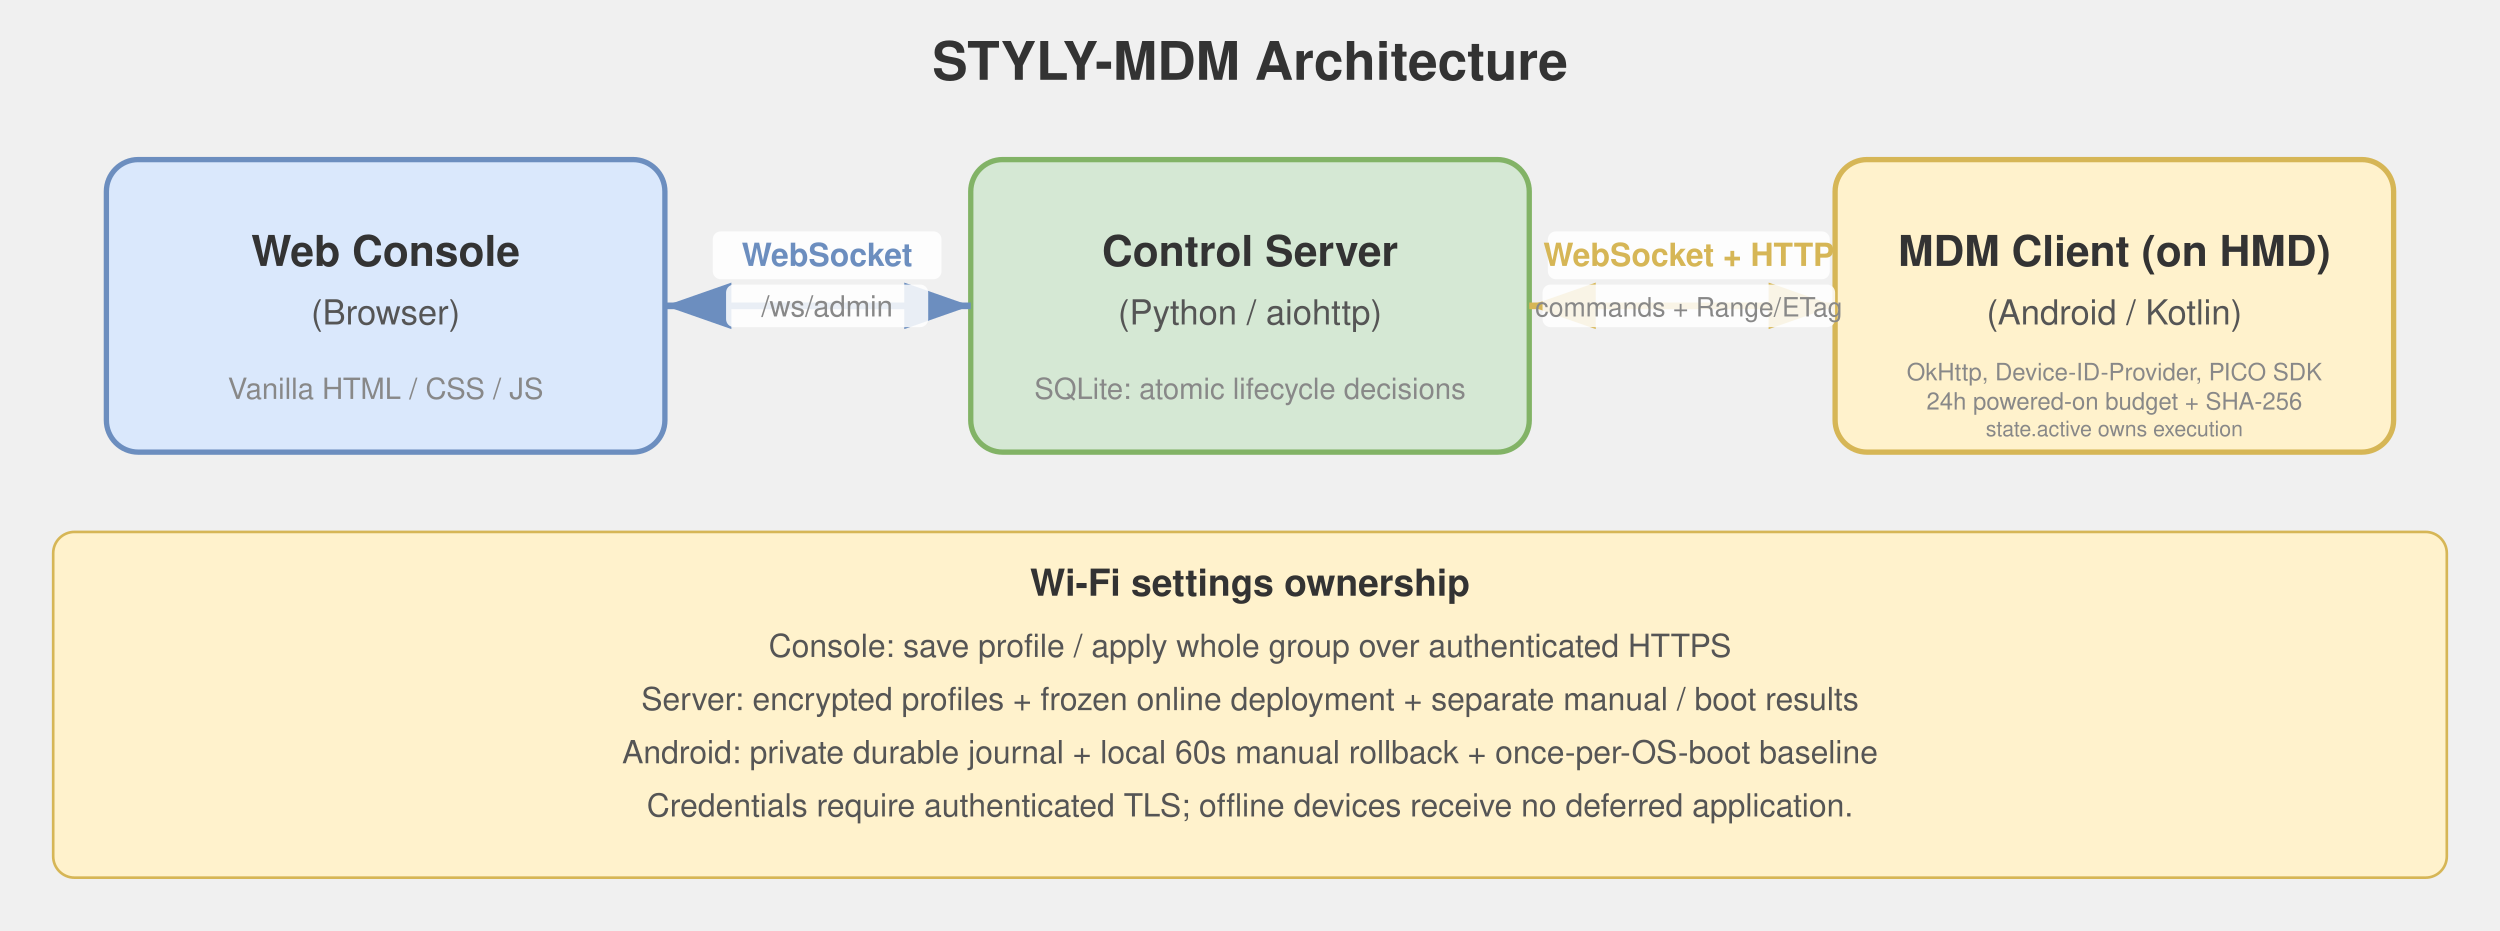
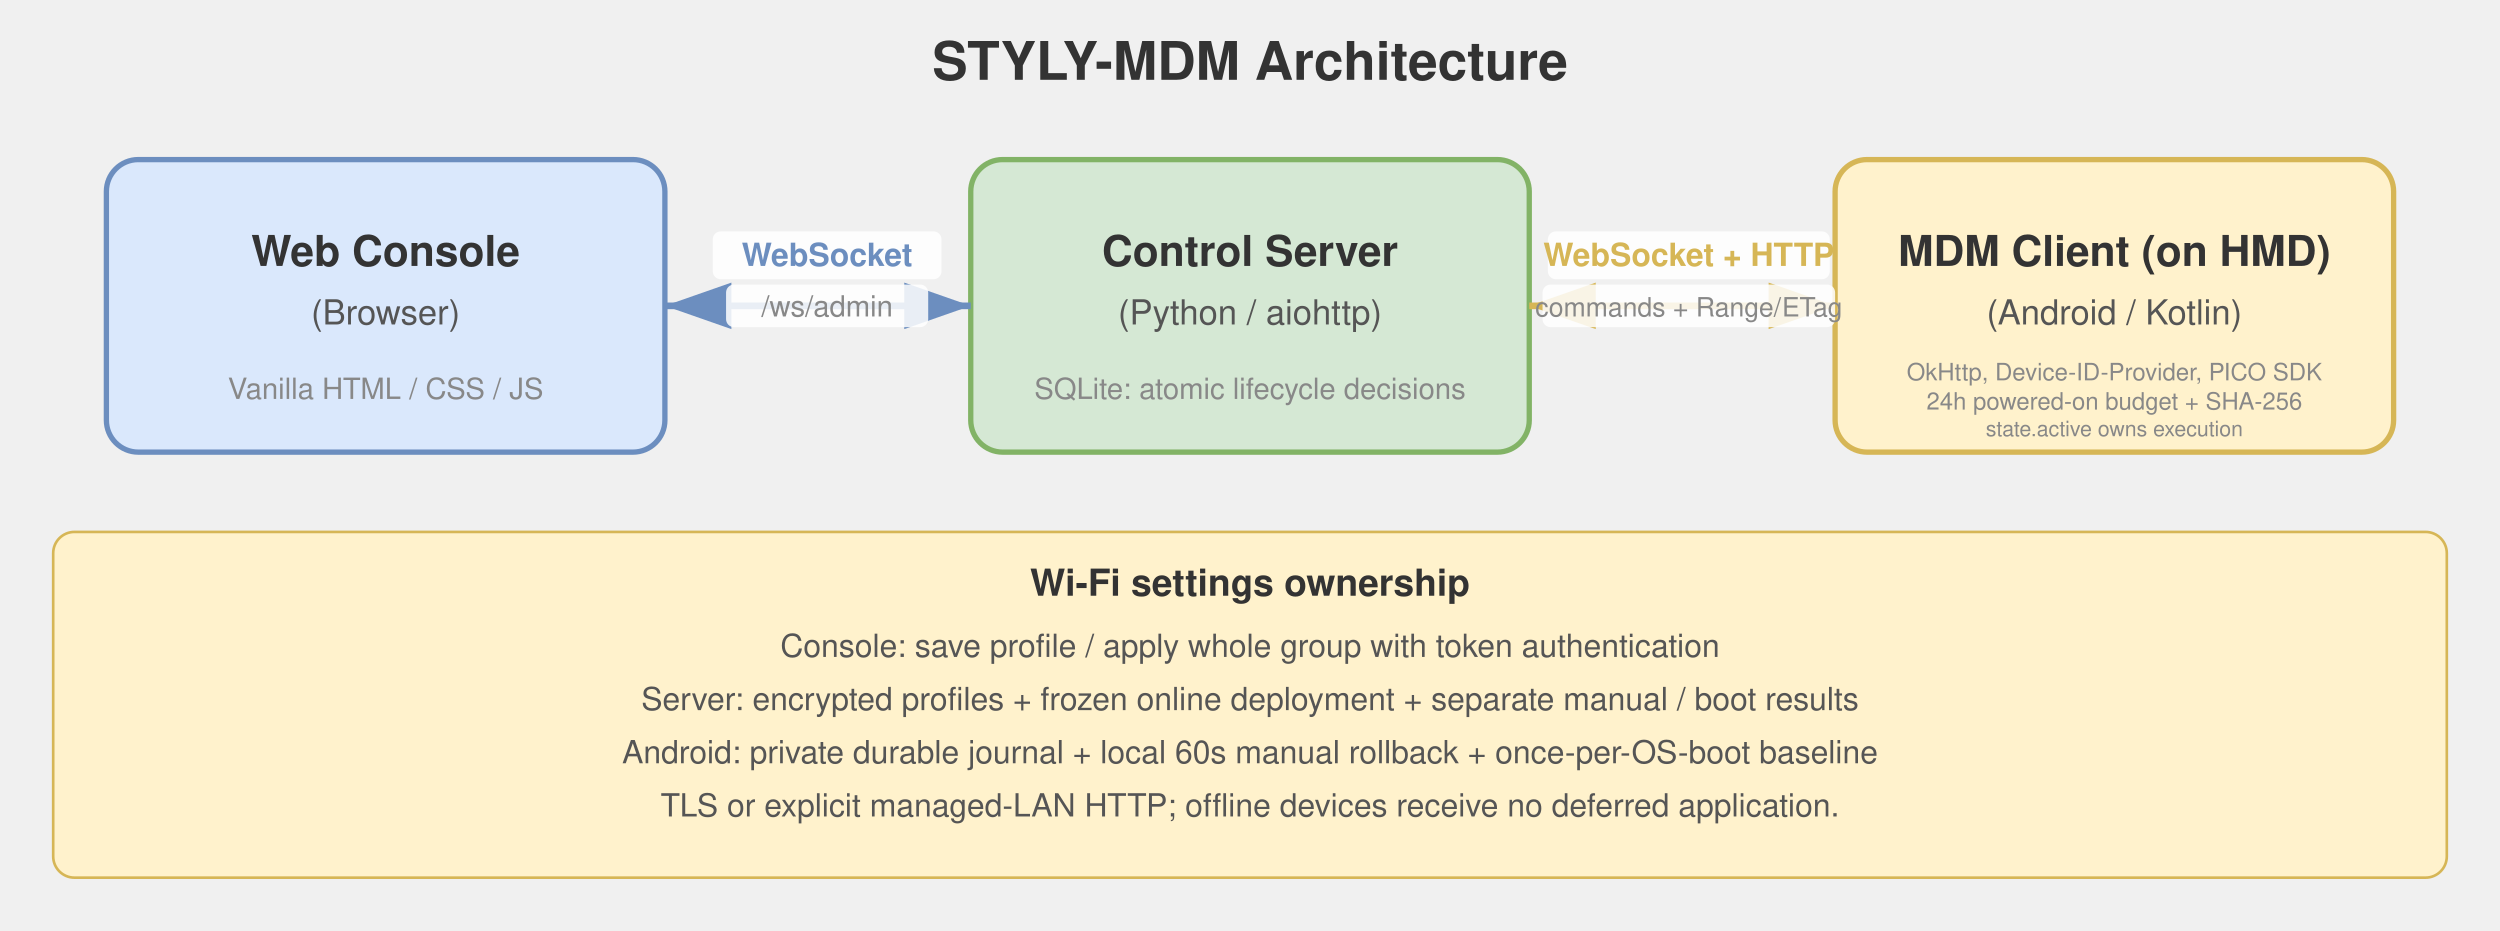
- <svg xmlns="http://www.w3.org/2000/svg" version="1.1" viewBox="0 0 940 350" font-family="Segoe UI, Helvetica, Arial, sans-serif" content="&lt;mxfile host=&quot;Claude&quot;&gt; &lt;diagram id=&quot;arch&quot; name=&quot;Architecture&quot;&gt; &lt;mxGraphModel dx=&quot;1422&quot; dy=&quot;762&quot; grid=&quot;1&quot; gridSize=&quot;10&quot; guides=&quot;1&quot; tooltips=&quot;1&quot; connect=&quot;1&quot; arrows=&quot;1&quot; fold=&quot;1&quot; page=&quot;1&quot; pageScale=&quot;1&quot; pageWidth=&quot;1169&quot; pageHeight=&quot;827&quot; math=&quot;0&quot; shadow=&quot;0&quot;&gt; &lt;root&gt; &lt;mxCell id=&quot;0&quot;/&gt; &lt;mxCell id=&quot;1&quot; parent=&quot;0&quot;/&gt; &lt;mxCell id=&quot;2&quot; value=&quot;&quot; style=&quot;rounded=1;whiteSpace=wrap;html=1;fillColor=#dae8fc;strokeColor=#6c8ebf;arcSize=10;&quot; vertex=&quot;1&quot; parent=&quot;1&quot;&gt;&lt;mxGeometry x=&quot;40&quot; y=&quot;80&quot; width=&quot;200&quot; height=&quot;100&quot; as=&quot;geometry&quot;/&gt;&lt;/mxCell&gt; &lt;mxCell id=&quot;2a&quot; value=&quot;&amp;lt;b&amp;gt;Web Console&amp;lt;/b&amp;gt;&amp;lt;br&amp;gt;(Browser)&quot; style=&quot;text;html=1;align=center;verticalAlign=middle;resizable=0;points=[];autosize=1;&quot; vertex=&quot;1&quot; parent=&quot;1&quot;&gt;&lt;mxGeometry x=&quot;95&quot; y=&quot;105&quot; width=&quot;90&quot; height=&quot;50&quot; as=&quot;geometry&quot;/&gt;&lt;/mxCell&gt; &lt;mxCell id=&quot;2b&quot; value=&quot;Vanilla HTML / CSS / JS&quot; style=&quot;text;html=1;align=center;verticalAlign=middle;fontColor=#666666;fontSize=10;&quot; vertex=&quot;1&quot; parent=&quot;1&quot;&gt;&lt;mxGeometry x=&quot;60&quot; y=&quot;155&quot; width=&quot;160&quot; height=&quot;20&quot; as=&quot;geometry&quot;/&gt;&lt;/mxCell&gt; &lt;mxCell id=&quot;3&quot; value=&quot;&quot; style=&quot;rounded=1;whiteSpace=wrap;html=1;fillColor=#d5e8d4;strokeColor=#82b366;arcSize=10;&quot; vertex=&quot;1&quot; parent=&quot;1&quot;&gt;&lt;mxGeometry x=&quot;360&quot; y=&quot;80&quot; width=&quot;220&quot; height=&quot;100&quot; as=&quot;geometry&quot;/&gt;&lt;/mxCell&gt; &lt;mxCell id=&quot;3a&quot; value=&quot;&amp;lt;b&amp;gt;Control Server&amp;lt;/b&amp;gt;&amp;lt;br&amp;gt;(Python / aiohttp)&quot; style=&quot;text;html=1;align=center;verticalAlign=middle;resizable=0;points=[];autosize=1;&quot; vertex=&quot;1&quot; parent=&quot;1&quot;&gt;&lt;mxGeometry x=&quot;405&quot; y=&quot;105&quot; width=&quot;130&quot; height=&quot;50&quot; as=&quot;geometry&quot;/&gt;&lt;/mxCell&gt; &lt;mxCell id=&quot;3b&quot; value=&quot;SQLite: atomic lifecycle decisions&quot; style=&quot;text;html=1;align=center;verticalAlign=middle;fontColor=#666666;fontSize=10;&quot; vertex=&quot;1&quot; parent=&quot;1&quot;&gt;&lt;mxGeometry x=&quot;390&quot; y=&quot;155&quot; width=&quot;160&quot; height=&quot;20&quot; as=&quot;geometry&quot;/&gt;&lt;/mxCell&gt; &lt;mxCell id=&quot;4&quot; value=&quot;&quot; style=&quot;rounded=1;whiteSpace=wrap;html=1;fillColor=#fff2cc;strokeColor=#d6b656;arcSize=10;&quot; vertex=&quot;1&quot; parent=&quot;1&quot;&gt;&lt;mxGeometry x=&quot;700&quot; y=&quot;80&quot; width=&quot;200&quot; height=&quot;100&quot; as=&quot;geometry&quot;/&gt;&lt;/mxCell&gt; &lt;mxCell id=&quot;4a&quot; value=&quot;&amp;lt;b&amp;gt;MDM Client (on HMD)&amp;lt;/b&amp;gt;&amp;lt;br&amp;gt;(Android / Kotlin)&quot; style=&quot;text;html=1;align=center;verticalAlign=middle;resizable=0;points=[];autosize=1;&quot; vertex=&quot;1&quot; parent=&quot;1&quot;&gt;&lt;mxGeometry x=&quot;740&quot; y=&quot;105&quot; width=&quot;120&quot; height=&quot;50&quot; as=&quot;geometry&quot;/&gt;&lt;/mxCell&gt; &lt;mxCell id=&quot;4b&quot; value=&quot;OkHttp, PICO SDK; resumable SHA-256; 24h powered-on budget; durable apply gate&quot; style=&quot;text;html=1;align=center;verticalAlign=middle;fontColor=#666666;fontSize=10;&quot; vertex=&quot;1&quot; parent=&quot;1&quot;&gt;&lt;mxGeometry x=&quot;705&quot; y=&quot;155&quot; width=&quot;190&quot; height=&quot;20&quot; as=&quot;geometry&quot;/&gt;&lt;/mxCell&gt; &lt;mxCell id=&quot;5&quot; style=&quot;edgeStyle=orthogonalEdgeStyle;rounded=0;orthogonalLoop=1;jettySize=auto;containsPoints=1;endArrow=block;endFill=1;startArrow=block;startFill=1;strokeWidth=2;strokeColor=#6c8ebf;&quot; edge=&quot;1&quot; parent=&quot;1&quot; source=&quot;2&quot; target=&quot;3&quot;&gt;&lt;mxGeometry relative=&quot;1&quot; as=&quot;geometry&quot;/&gt;&lt;/mxCell&gt; &lt;mxCell id=&quot;5a&quot; value=&quot;WebSocket&amp;lt;br&amp;gt;&amp;lt;font style=&amp;quot;font-size:10px&amp;quot;&amp;gt;/ws/admin&amp;lt;/font&amp;gt;&quot; style=&quot;edgeLabel;html=1;align=center;verticalAlign=middle;resizable=0;points=[];&quot; vertex=&quot;1&quot; connectable=&quot;0&quot; parent=&quot;5&quot;&gt;&lt;mxGeometry x=&quot;-0.1&quot; relative=&quot;1&quot; as=&quot;geometry&quot;&gt;&lt;mxPoint as=&quot;offset&quot;/&gt;&lt;/mxGeometry&gt;&lt;/mxCell&gt; &lt;mxCell id=&quot;6&quot; style=&quot;edgeStyle=orthogonalEdgeStyle;rounded=0;orthogonalLoop=1;jettySize=auto;containsPoints=1;endArrow=block;endFill=1;startArrow=block;startFill=1;strokeWidth=2;strokeColor=#d6b656;&quot; edge=&quot;1&quot; parent=&quot;1&quot; source=&quot;3&quot; target=&quot;4&quot;&gt;&lt;mxGeometry relative=&quot;1&quot; as=&quot;geometry&quot;/&gt;&lt;/mxCell&gt; &lt;mxCell id=&quot;6a&quot; value=&quot;WebSocket + HTTP&amp;lt;br&amp;gt;&amp;lt;font style=&amp;quot;font-size:10px&amp;quot;&amp;gt;commands + Range/ETag&amp;lt;/font&amp;gt;&quot; style=&quot;edgeLabel;html=1;align=center;verticalAlign=middle;resizable=0;points=[];&quot; vertex=&quot;1&quot; connectable=&quot;0&quot; parent=&quot;6&quot;&gt;&lt;mxGeometry x=&quot;-0.1&quot; relative=&quot;1&quot; as=&quot;geometry&quot;&gt;&lt;mxPoint as=&quot;offset&quot;/&gt;&lt;/mxGeometry&gt;&lt;/mxCell&gt; &lt;mxCell id=&quot;7&quot; value=&quot;&amp;lt;font style=&amp;quot;font-size:16px&amp;quot;&amp;gt;&amp;lt;b&amp;gt;STYLY-MDM Architecture&amp;lt;/b&amp;gt;&amp;lt;/font&amp;gt;&quot; style=&quot;text;html=1;align=center;verticalAlign=middle;resizable=0;points=[];autosize=1;&quot; vertex=&quot;1&quot; parent=&quot;1&quot;&gt;&lt;mxGeometry x=&quot;350&quot; y=&quot;20&quot; width=&quot;240&quot; height=&quot;40&quot; as=&quot;geometry&quot;/&gt;&lt;/mxCell&gt; &lt;mxCell id=&quot;wifi-v1-panel&quot; value=&quot;&amp;lt;b&amp;gt;Wi-Fi settings ownership&amp;lt;/b&amp;gt;&amp;lt;br&amp;gt;Console: save profile / apply whole group over authenticated HTTPS&amp;lt;br&amp;gt;Server: encrypted profiles + frozen online deployment + separate manual / boot results&amp;lt;br&amp;gt;Android: private durable journal + local 60s manual rollback + once-per-OS-boot baseline&amp;lt;br&amp;gt;Credentials require authenticated TLS; offline devices receive no deferred application.&quot; style=&quot;rounded=1;whiteSpace=wrap;html=1;fillColor=#fff2cc;strokeColor=#d6b656;fontSize=12;align=center;&quot; vertex=&quot;1&quot; parent=&quot;1&quot;&gt;&lt;mxGeometry x=&quot;20&quot; y=&quot;200&quot; width=&quot;900&quot; height=&quot;130&quot; as=&quot;geometry&quot; /&gt;&lt;/mxCell&gt; &lt;/root&gt; &lt;/mxGraphModel&gt; &lt;/diagram&gt; &lt;/mxfile&gt;">
+ <svg xmlns="http://www.w3.org/2000/svg" version="1.1" viewBox="0 0 940 350" font-family="Segoe UI, Helvetica, Arial, sans-serif" content="&lt;mxfile host=&quot;Claude&quot;&gt; &lt;diagram id=&quot;arch&quot; name=&quot;Architecture&quot;&gt; &lt;mxGraphModel dx=&quot;1422&quot; dy=&quot;762&quot; grid=&quot;1&quot; gridSize=&quot;10&quot; guides=&quot;1&quot; tooltips=&quot;1&quot; connect=&quot;1&quot; arrows=&quot;1&quot; fold=&quot;1&quot; page=&quot;1&quot; pageScale=&quot;1&quot; pageWidth=&quot;1169&quot; pageHeight=&quot;827&quot; math=&quot;0&quot; shadow=&quot;0&quot;&gt; &lt;root&gt; &lt;mxCell id=&quot;0&quot;/&gt; &lt;mxCell id=&quot;1&quot; parent=&quot;0&quot;/&gt; &lt;mxCell id=&quot;2&quot; value=&quot;&quot; style=&quot;rounded=1;whiteSpace=wrap;html=1;fillColor=#dae8fc;strokeColor=#6c8ebf;arcSize=10;&quot; vertex=&quot;1&quot; parent=&quot;1&quot;&gt;&lt;mxGeometry x=&quot;40&quot; y=&quot;80&quot; width=&quot;200&quot; height=&quot;100&quot; as=&quot;geometry&quot;/&gt;&lt;/mxCell&gt; &lt;mxCell id=&quot;2a&quot; value=&quot;&amp;lt;b&amp;gt;Web Console&amp;lt;/b&amp;gt;&amp;lt;br&amp;gt;(Browser)&quot; style=&quot;text;html=1;align=center;verticalAlign=middle;resizable=0;points=[];autosize=1;&quot; vertex=&quot;1&quot; parent=&quot;1&quot;&gt;&lt;mxGeometry x=&quot;95&quot; y=&quot;105&quot; width=&quot;90&quot; height=&quot;50&quot; as=&quot;geometry&quot;/&gt;&lt;/mxCell&gt; &lt;mxCell id=&quot;2b&quot; value=&quot;Vanilla HTML / CSS / JS&quot; style=&quot;text;html=1;align=center;verticalAlign=middle;fontColor=#666666;fontSize=10;&quot; vertex=&quot;1&quot; parent=&quot;1&quot;&gt;&lt;mxGeometry x=&quot;60&quot; y=&quot;155&quot; width=&quot;160&quot; height=&quot;20&quot; as=&quot;geometry&quot;/&gt;&lt;/mxCell&gt; &lt;mxCell id=&quot;3&quot; value=&quot;&quot; style=&quot;rounded=1;whiteSpace=wrap;html=1;fillColor=#d5e8d4;strokeColor=#82b366;arcSize=10;&quot; vertex=&quot;1&quot; parent=&quot;1&quot;&gt;&lt;mxGeometry x=&quot;360&quot; y=&quot;80&quot; width=&quot;220&quot; height=&quot;100&quot; as=&quot;geometry&quot;/&gt;&lt;/mxCell&gt; &lt;mxCell id=&quot;3a&quot; value=&quot;&amp;lt;b&amp;gt;Control Server&amp;lt;/b&amp;gt;&amp;lt;br&amp;gt;(Python / aiohttp)&quot; style=&quot;text;html=1;align=center;verticalAlign=middle;resizable=0;points=[];autosize=1;&quot; vertex=&quot;1&quot; parent=&quot;1&quot;&gt;&lt;mxGeometry x=&quot;405&quot; y=&quot;105&quot; width=&quot;130&quot; height=&quot;50&quot; as=&quot;geometry&quot;/&gt;&lt;/mxCell&gt; &lt;mxCell id=&quot;3b&quot; value=&quot;SQLite: atomic lifecycle decisions&quot; style=&quot;text;html=1;align=center;verticalAlign=middle;fontColor=#666666;fontSize=10;&quot; vertex=&quot;1&quot; parent=&quot;1&quot;&gt;&lt;mxGeometry x=&quot;390&quot; y=&quot;155&quot; width=&quot;160&quot; height=&quot;20&quot; as=&quot;geometry&quot;/&gt;&lt;/mxCell&gt; &lt;mxCell id=&quot;4&quot; value=&quot;&quot; style=&quot;rounded=1;whiteSpace=wrap;html=1;fillColor=#fff2cc;strokeColor=#d6b656;arcSize=10;&quot; vertex=&quot;1&quot; parent=&quot;1&quot;&gt;&lt;mxGeometry x=&quot;700&quot; y=&quot;80&quot; width=&quot;200&quot; height=&quot;100&quot; as=&quot;geometry&quot;/&gt;&lt;/mxCell&gt; &lt;mxCell id=&quot;4a&quot; value=&quot;&amp;lt;b&amp;gt;MDM Client (on HMD)&amp;lt;/b&amp;gt;&amp;lt;br&amp;gt;(Android / Kotlin)&quot; style=&quot;text;html=1;align=center;verticalAlign=middle;resizable=0;points=[];autosize=1;&quot; vertex=&quot;1&quot; parent=&quot;1&quot;&gt;&lt;mxGeometry x=&quot;740&quot; y=&quot;105&quot; width=&quot;120&quot; height=&quot;50&quot; as=&quot;geometry&quot;/&gt;&lt;/mxCell&gt; &lt;mxCell id=&quot;4b&quot; value=&quot;OkHttp, PICO SDK; resumable SHA-256; 24h powered-on budget; durable apply gate&quot; style=&quot;text;html=1;align=center;verticalAlign=middle;fontColor=#666666;fontSize=10;&quot; vertex=&quot;1&quot; parent=&quot;1&quot;&gt;&lt;mxGeometry x=&quot;705&quot; y=&quot;155&quot; width=&quot;190&quot; height=&quot;20&quot; as=&quot;geometry&quot;/&gt;&lt;/mxCell&gt; &lt;mxCell id=&quot;5&quot; style=&quot;edgeStyle=orthogonalEdgeStyle;rounded=0;orthogonalLoop=1;jettySize=auto;containsPoints=1;endArrow=block;endFill=1;startArrow=block;startFill=1;strokeWidth=2;strokeColor=#6c8ebf;&quot; edge=&quot;1&quot; parent=&quot;1&quot; source=&quot;2&quot; target=&quot;3&quot;&gt;&lt;mxGeometry relative=&quot;1&quot; as=&quot;geometry&quot;/&gt;&lt;/mxCell&gt; &lt;mxCell id=&quot;5a&quot; value=&quot;WebSocket&amp;lt;br&amp;gt;&amp;lt;font style=&amp;quot;font-size:10px&amp;quot;&amp;gt;/ws/admin&amp;lt;/font&amp;gt;&quot; style=&quot;edgeLabel;html=1;align=center;verticalAlign=middle;resizable=0;points=[];&quot; vertex=&quot;1&quot; connectable=&quot;0&quot; parent=&quot;5&quot;&gt;&lt;mxGeometry x=&quot;-0.1&quot; relative=&quot;1&quot; as=&quot;geometry&quot;&gt;&lt;mxPoint as=&quot;offset&quot;/&gt;&lt;/mxGeometry&gt;&lt;/mxCell&gt; &lt;mxCell id=&quot;6&quot; style=&quot;edgeStyle=orthogonalEdgeStyle;rounded=0;orthogonalLoop=1;jettySize=auto;containsPoints=1;endArrow=block;endFill=1;startArrow=block;startFill=1;strokeWidth=2;strokeColor=#d6b656;&quot; edge=&quot;1&quot; parent=&quot;1&quot; source=&quot;3&quot; target=&quot;4&quot;&gt;&lt;mxGeometry relative=&quot;1&quot; as=&quot;geometry&quot;/&gt;&lt;/mxCell&gt; &lt;mxCell id=&quot;6a&quot; value=&quot;WebSocket + HTTP&amp;lt;br&amp;gt;&amp;lt;font style=&amp;quot;font-size:10px&amp;quot;&amp;gt;commands + Range/ETag&amp;lt;/font&amp;gt;&quot; style=&quot;edgeLabel;html=1;align=center;verticalAlign=middle;resizable=0;points=[];&quot; vertex=&quot;1&quot; connectable=&quot;0&quot; parent=&quot;6&quot;&gt;&lt;mxGeometry x=&quot;-0.1&quot; relative=&quot;1&quot; as=&quot;geometry&quot;&gt;&lt;mxPoint as=&quot;offset&quot;/&gt;&lt;/mxGeometry&gt;&lt;/mxCell&gt; &lt;mxCell id=&quot;7&quot; value=&quot;&amp;lt;font style=&amp;quot;font-size:16px&amp;quot;&amp;gt;&amp;lt;b&amp;gt;STYLY-MDM Architecture&amp;lt;/b&amp;gt;&amp;lt;/font&amp;gt;&quot; style=&quot;text;html=1;align=center;verticalAlign=middle;resizable=0;points=[];autosize=1;&quot; vertex=&quot;1&quot; parent=&quot;1&quot;&gt;&lt;mxGeometry x=&quot;350&quot; y=&quot;20&quot; width=&quot;240&quot; height=&quot;40&quot; as=&quot;geometry&quot;/&gt;&lt;/mxCell&gt; &lt;mxCell id=&quot;wifi-v1-panel&quot; value=&quot;&amp;lt;b&amp;gt;Wi-Fi settings ownership&amp;lt;/b&amp;gt;&amp;lt;br&amp;gt;Console: save profile / apply whole group with token authentication&amp;lt;br&amp;gt;Server: encrypted profiles + frozen online deployment + separate manual / boot results&amp;lt;br&amp;gt;Android: private durable journal + local 60s manual rollback + once-per-OS-boot baseline&amp;lt;br&amp;gt;TLS or explicit managed-LAN HTTP; offline devices receive no deferred application.&quot; style=&quot;rounded=1;whiteSpace=wrap;html=1;fillColor=#fff2cc;strokeColor=#d6b656;fontSize=12;align=center;&quot; vertex=&quot;1&quot; parent=&quot;1&quot;&gt;&lt;mxGeometry x=&quot;20&quot; y=&quot;200&quot; width=&quot;900&quot; height=&quot;130&quot; as=&quot;geometry&quot; /&gt;&lt;/mxCell&gt; &lt;/root&gt; &lt;/mxGraphModel&gt; &lt;/diagram&gt; &lt;/mxfile&gt;">
  <text x="470" y="30" text-anchor="middle" font-size="20" font-weight="bold" fill="#333">STYLY-MDM Architecture</text>
  <rect x="40" y="60" width="210" height="110" rx="12" ry="12" fill="#dae8fc" stroke="#6c8ebf" stroke-width="2" />
  <text x="145" y="100" text-anchor="middle" font-size="16" font-weight="bold" fill="#333">Web Console</text>
  <text x="145" y="122" text-anchor="middle" font-size="13" fill="#555">(Browser)</text>
  <text x="145" y="150" text-anchor="middle" font-size="11" fill="#888">Vanilla HTML / CSS / JS</text>
  <rect x="365" y="60" width="210" height="110" rx="12" ry="12" fill="#d5e8d4" stroke="#82b366" stroke-width="2" />
  <text x="470" y="100" text-anchor="middle" font-size="16" font-weight="bold" fill="#333">Control Server</text>
  <text x="470" y="122" text-anchor="middle" font-size="13" fill="#555">(Python / aiohttp)</text>
  <text x="470" y="150" text-anchor="middle" font-size="11" fill="#888">SQLite: atomic lifecycle decisions</text>
  <rect x="690" y="60" width="210" height="110" rx="12" ry="12" fill="#fff2cc" stroke="#d6b656" stroke-width="2" />
  <text x="795" y="100" text-anchor="middle" font-size="16" font-weight="bold" fill="#333">MDM Client (on HMD)</text>
  <text x="795" y="122" text-anchor="middle" font-size="13" fill="#555">(Android / Kotlin)</text>
  <text x="795" y="143" text-anchor="middle" font-size="9" fill="#888">OkHttp, Device-ID-Provider, PICO SDK</text>
  <text x="795" y="154" text-anchor="middle" font-size="9" fill="#888">24h powered-on budget + SHA-256</text>
  <text x="795" y="164" text-anchor="middle" font-size="8" fill="#888">state.active owns execution</text>
  <defs>
    <marker id="arrowRight" markerWidth="10" markerHeight="7" refX="10" refY="3.5" orient="auto">
      <polygon points="0 0, 10 3.5, 0 7" fill="#6c8ebf" />
    </marker>
    <marker id="arrowLeft" markerWidth="10" markerHeight="7" refX="0" refY="3.5" orient="auto">
      <polygon points="10 0, 0 3.5, 10 7" fill="#6c8ebf" />
    </marker>
    <marker id="arrowRight2" markerWidth="10" markerHeight="7" refX="10" refY="3.5" orient="auto">
      <polygon points="0 0, 10 3.5, 0 7" fill="#d6b656" />
    </marker>
    <marker id="arrowLeft2" markerWidth="10" markerHeight="7" refX="0" refY="3.5" orient="auto">
      <polygon points="10 0, 0 3.5, 10 7" fill="#d6b656" />
    </marker>
  </defs>
  <line x1="250" y1="115" x2="365" y2="115" stroke="#6c8ebf" stroke-width="2.5" marker-start="url(#arrowLeft)" marker-end="url(#arrowRight)" />
  <rect x="268" y="87" width="86" height="18" rx="3" fill="white" fill-opacity="0.85" />
  <text x="311" y="100" text-anchor="middle" font-size="12" font-weight="bold" fill="#6c8ebf">WebSocket</text>
  <rect x="273" y="107" width="76" height="16" rx="3" fill="white" fill-opacity="0.85" />
  <text x="311" y="119" text-anchor="middle" font-size="11" fill="#888">/ws/admin</text>
  <line x1="575" y1="115" x2="690" y2="115" stroke="#d6b656" stroke-width="2.5" marker-start="url(#arrowLeft2)" marker-end="url(#arrowRight2)" />
  <rect x="582" y="87" width="106" height="18" rx="3" fill="white" fill-opacity="0.85" />
  <text x="635" y="100" text-anchor="middle" font-size="12" font-weight="bold" fill="#d6b656">WebSocket + HTTP</text>
  <rect x="580" y="107" width="110" height="16" rx="3" fill="white" fill-opacity="0.85" />
  <text x="635" y="119" text-anchor="middle" font-size="10" fill="#888">commands + Range/ETag</text>
  <rect x="20" y="200" width="900" height="130" rx="8" fill="#fff2cc" stroke="#d6b656" />
  <text x="470" y="224" text-anchor="middle" font-size="14" font-weight="bold" fill="#333">Wi-Fi settings ownership</text>
-   <text x="470" y="247" text-anchor="middle" font-size="12" fill="#555">Console: save profile / apply whole group over authenticated HTTPS</text>
+   <text x="470" y="247" text-anchor="middle" font-size="12" fill="#555">Console: save profile / apply whole group with token authentication</text>
  <text x="470" y="267" text-anchor="middle" font-size="12" fill="#555">Server: encrypted profiles + frozen online deployment + separate manual / boot results</text>
  <text x="470" y="287" text-anchor="middle" font-size="12" fill="#555">Android: private durable journal + local 60s manual rollback + once-per-OS-boot baseline</text>
-   <text x="470" y="307" text-anchor="middle" font-size="12" fill="#555">Credentials require authenticated TLS; offline devices receive no deferred application.</text>
+   <text x="470" y="307" text-anchor="middle" font-size="12" fill="#555">TLS or explicit managed-LAN HTTP; offline devices receive no deferred application.</text>
</svg>
